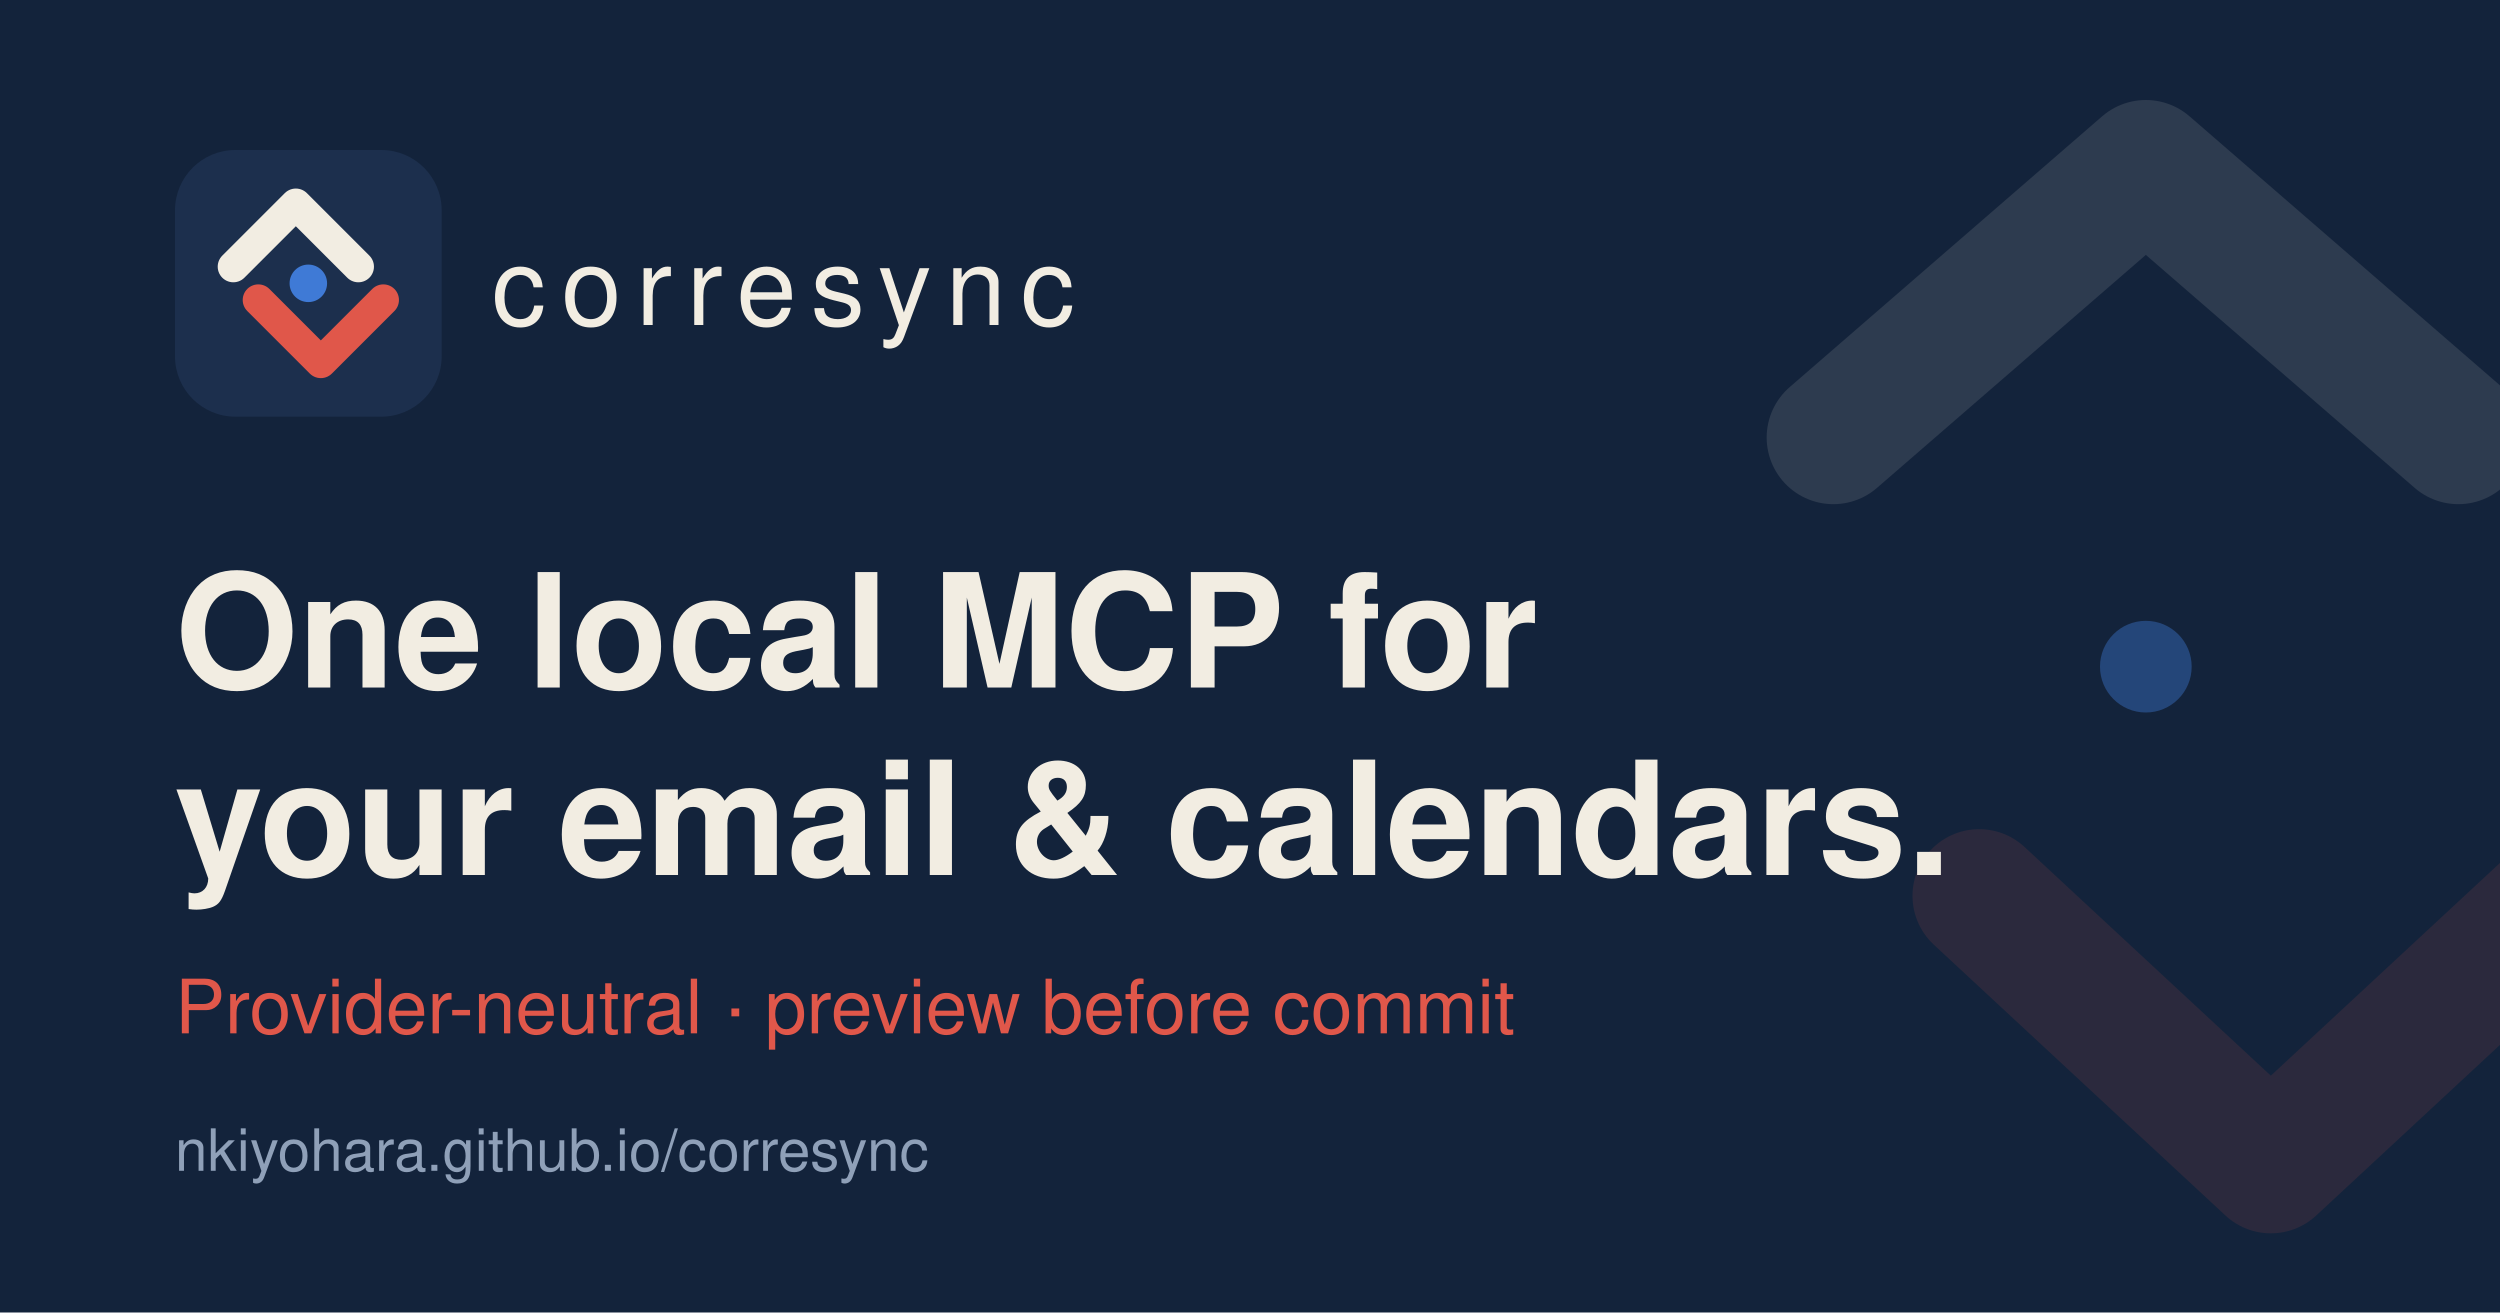
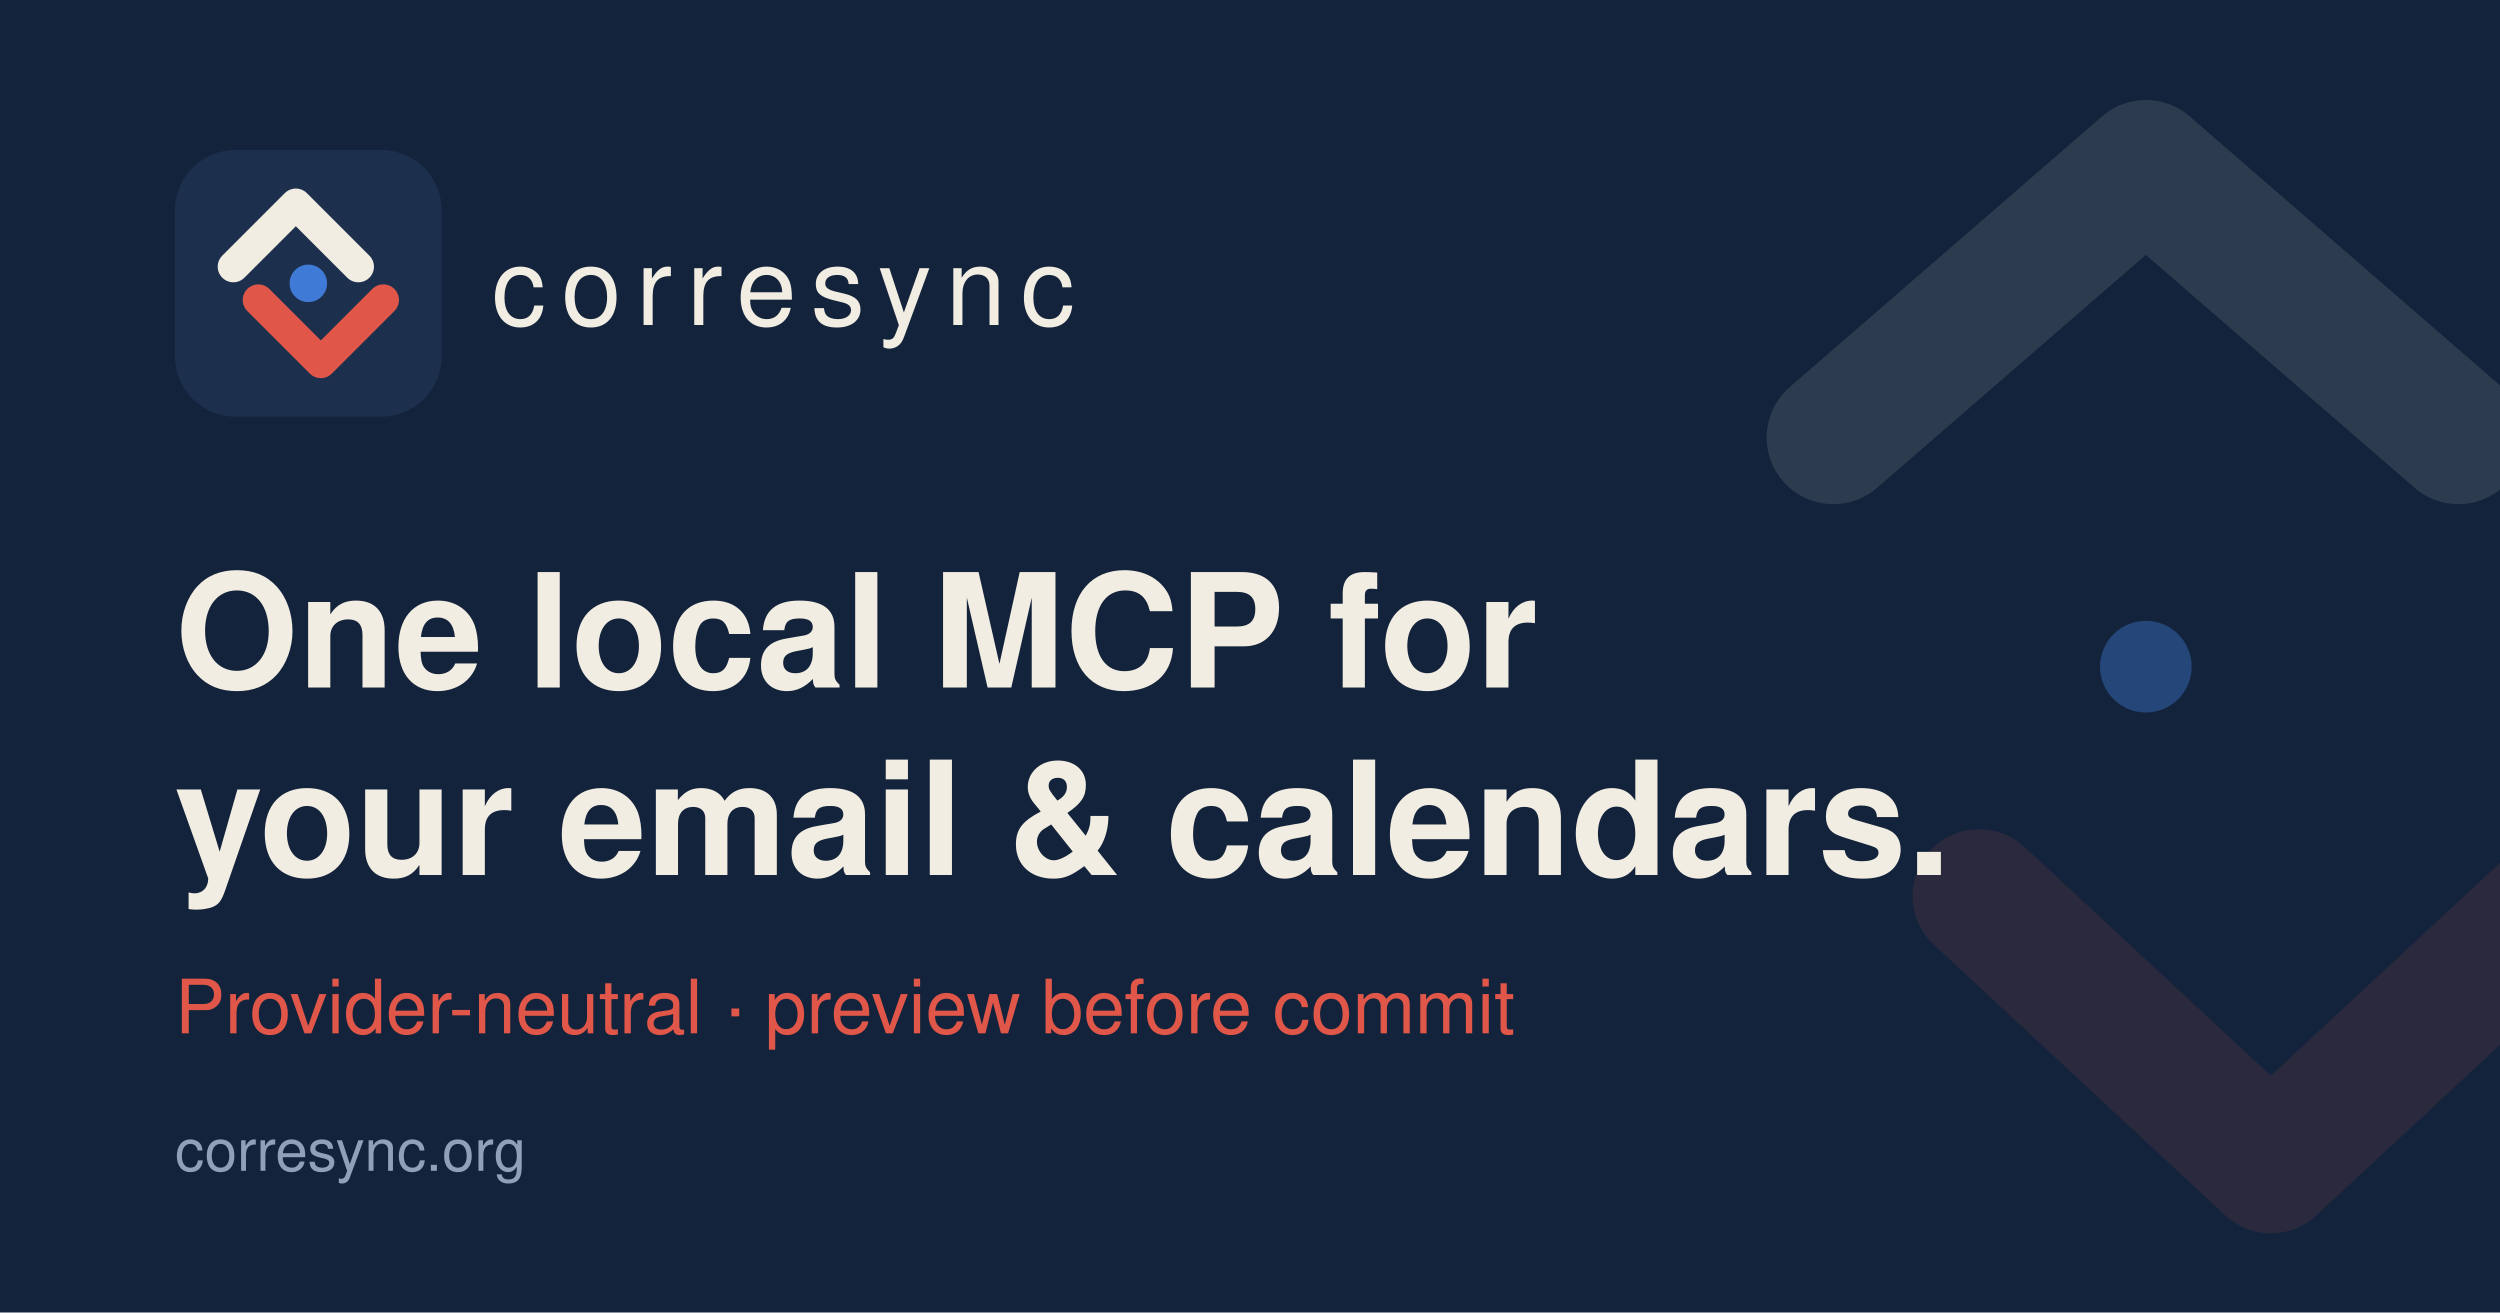
<svg xmlns="http://www.w3.org/2000/svg" viewBox="0 0 1200 630" role="img" aria-labelledby="card-title card-desc">
  <rect width="1200" height="630" fill="#13233b" />
  <g opacity="0.12" fill="none" stroke-width="64" stroke-linecap="round" stroke-linejoin="round">
    <path d="M880 210 1030 80 1180 210" stroke="#f2ede2" />
    <path d="M950 430 1090 560 1230 430" stroke="#e0574a" />
  </g>
  <circle cx="1030" cy="320" r="22" fill="#3f7ad6" opacity="0.4" />
  <g transform="translate(84 72) scale(0.5)">
    <rect width="256" height="256" rx="58" fill="#1c2f4d" />
    <path d="M56 112 116 52 176 112" fill="none" stroke="#f2ede2" stroke-width="30" stroke-linecap="round" stroke-linejoin="round" />
    <path d="M80 144 140 204 200 144" fill="none" stroke="#e0574a" stroke-width="30" stroke-linecap="round" stroke-linejoin="round" />
    <circle cx="128" cy="128" r="18" fill="#3f7ad6" />
  </g>
  <g font-family="system-ui, -apple-system, 'Segoe UI', Helvetica, Arial, sans-serif">
    <text x="236" y="156" font-size="52" letter-spacing="7" fill="#f2ede2">corresync</text>
    <text x="84" y="330" font-size="76" font-weight="700" fill="#f2ede2">One local MCP for</text>
    <text x="84" y="420" font-size="76" font-weight="700" fill="#f2ede2">your email &amp; calendars.</text>
    <text x="84" y="496" font-size="36" fill="#e0574a">Provider-neutral · preview before commit</text>
-     <text x="84" y="562" font-size="28" fill="#8fa0b8">nkiyohara.github.io/corresync</text>
+     <text x="84" y="562" font-size="28" fill="#8fa0b8">corresync.org</text>
  </g>
</svg>
